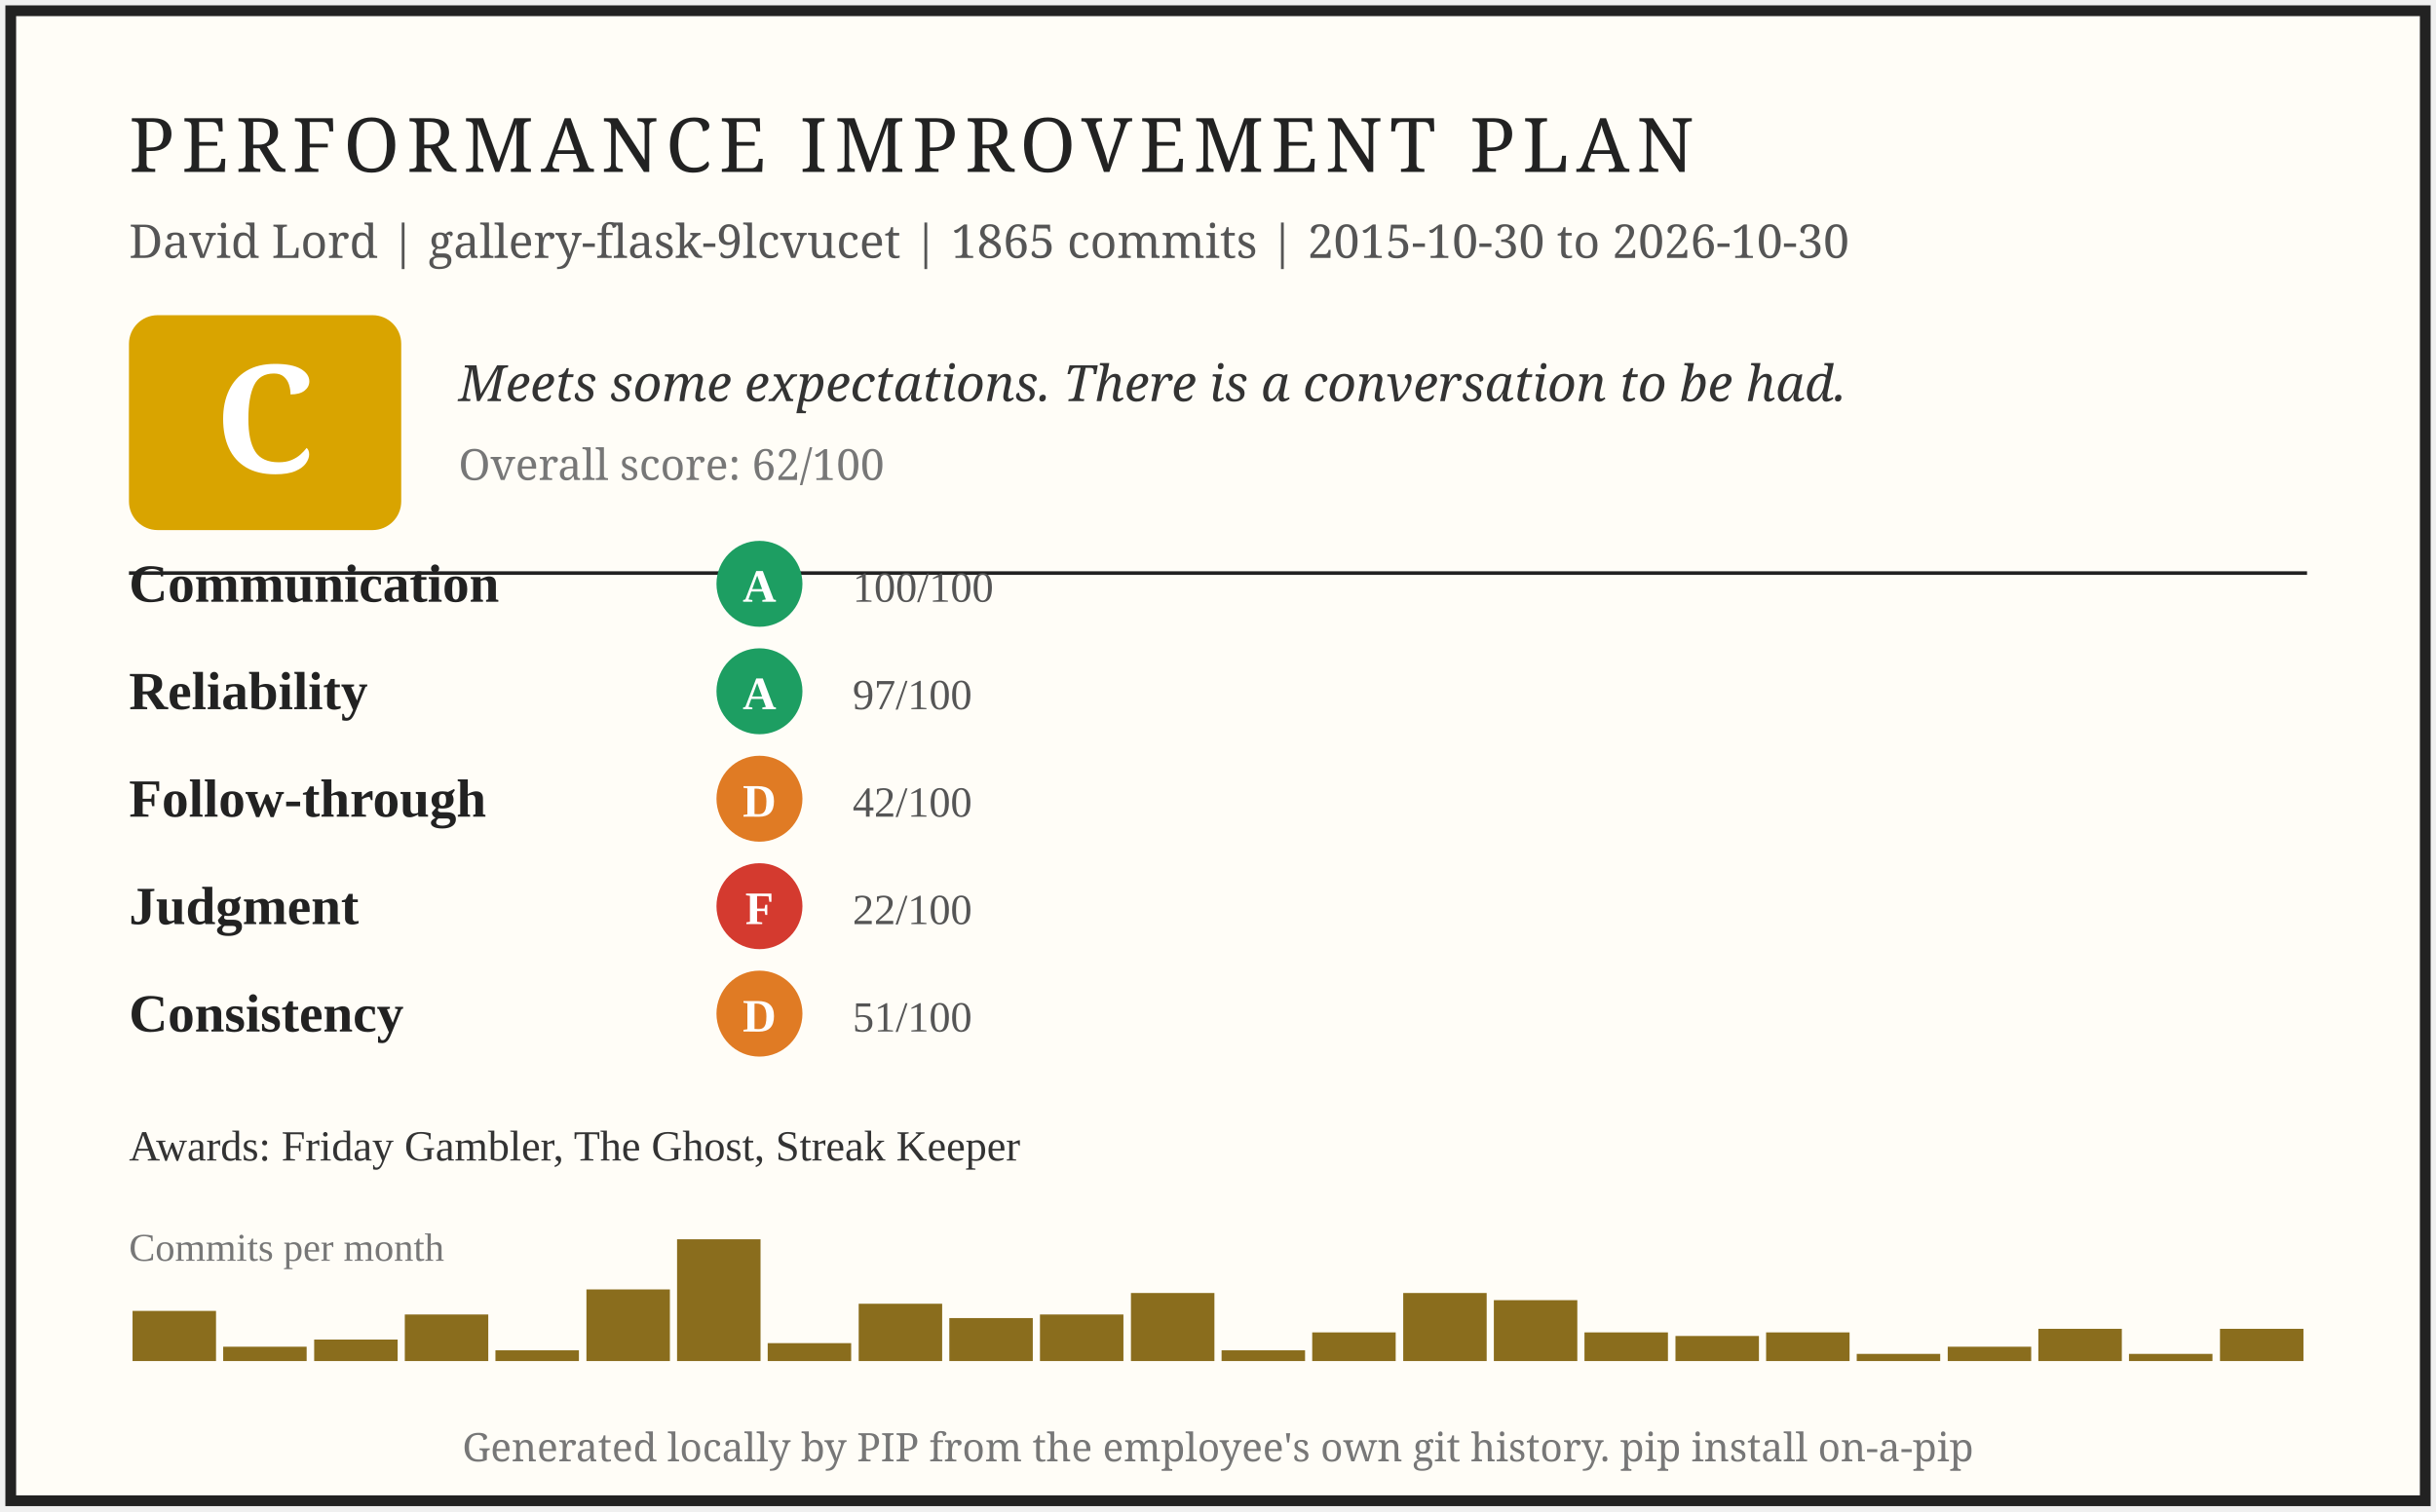
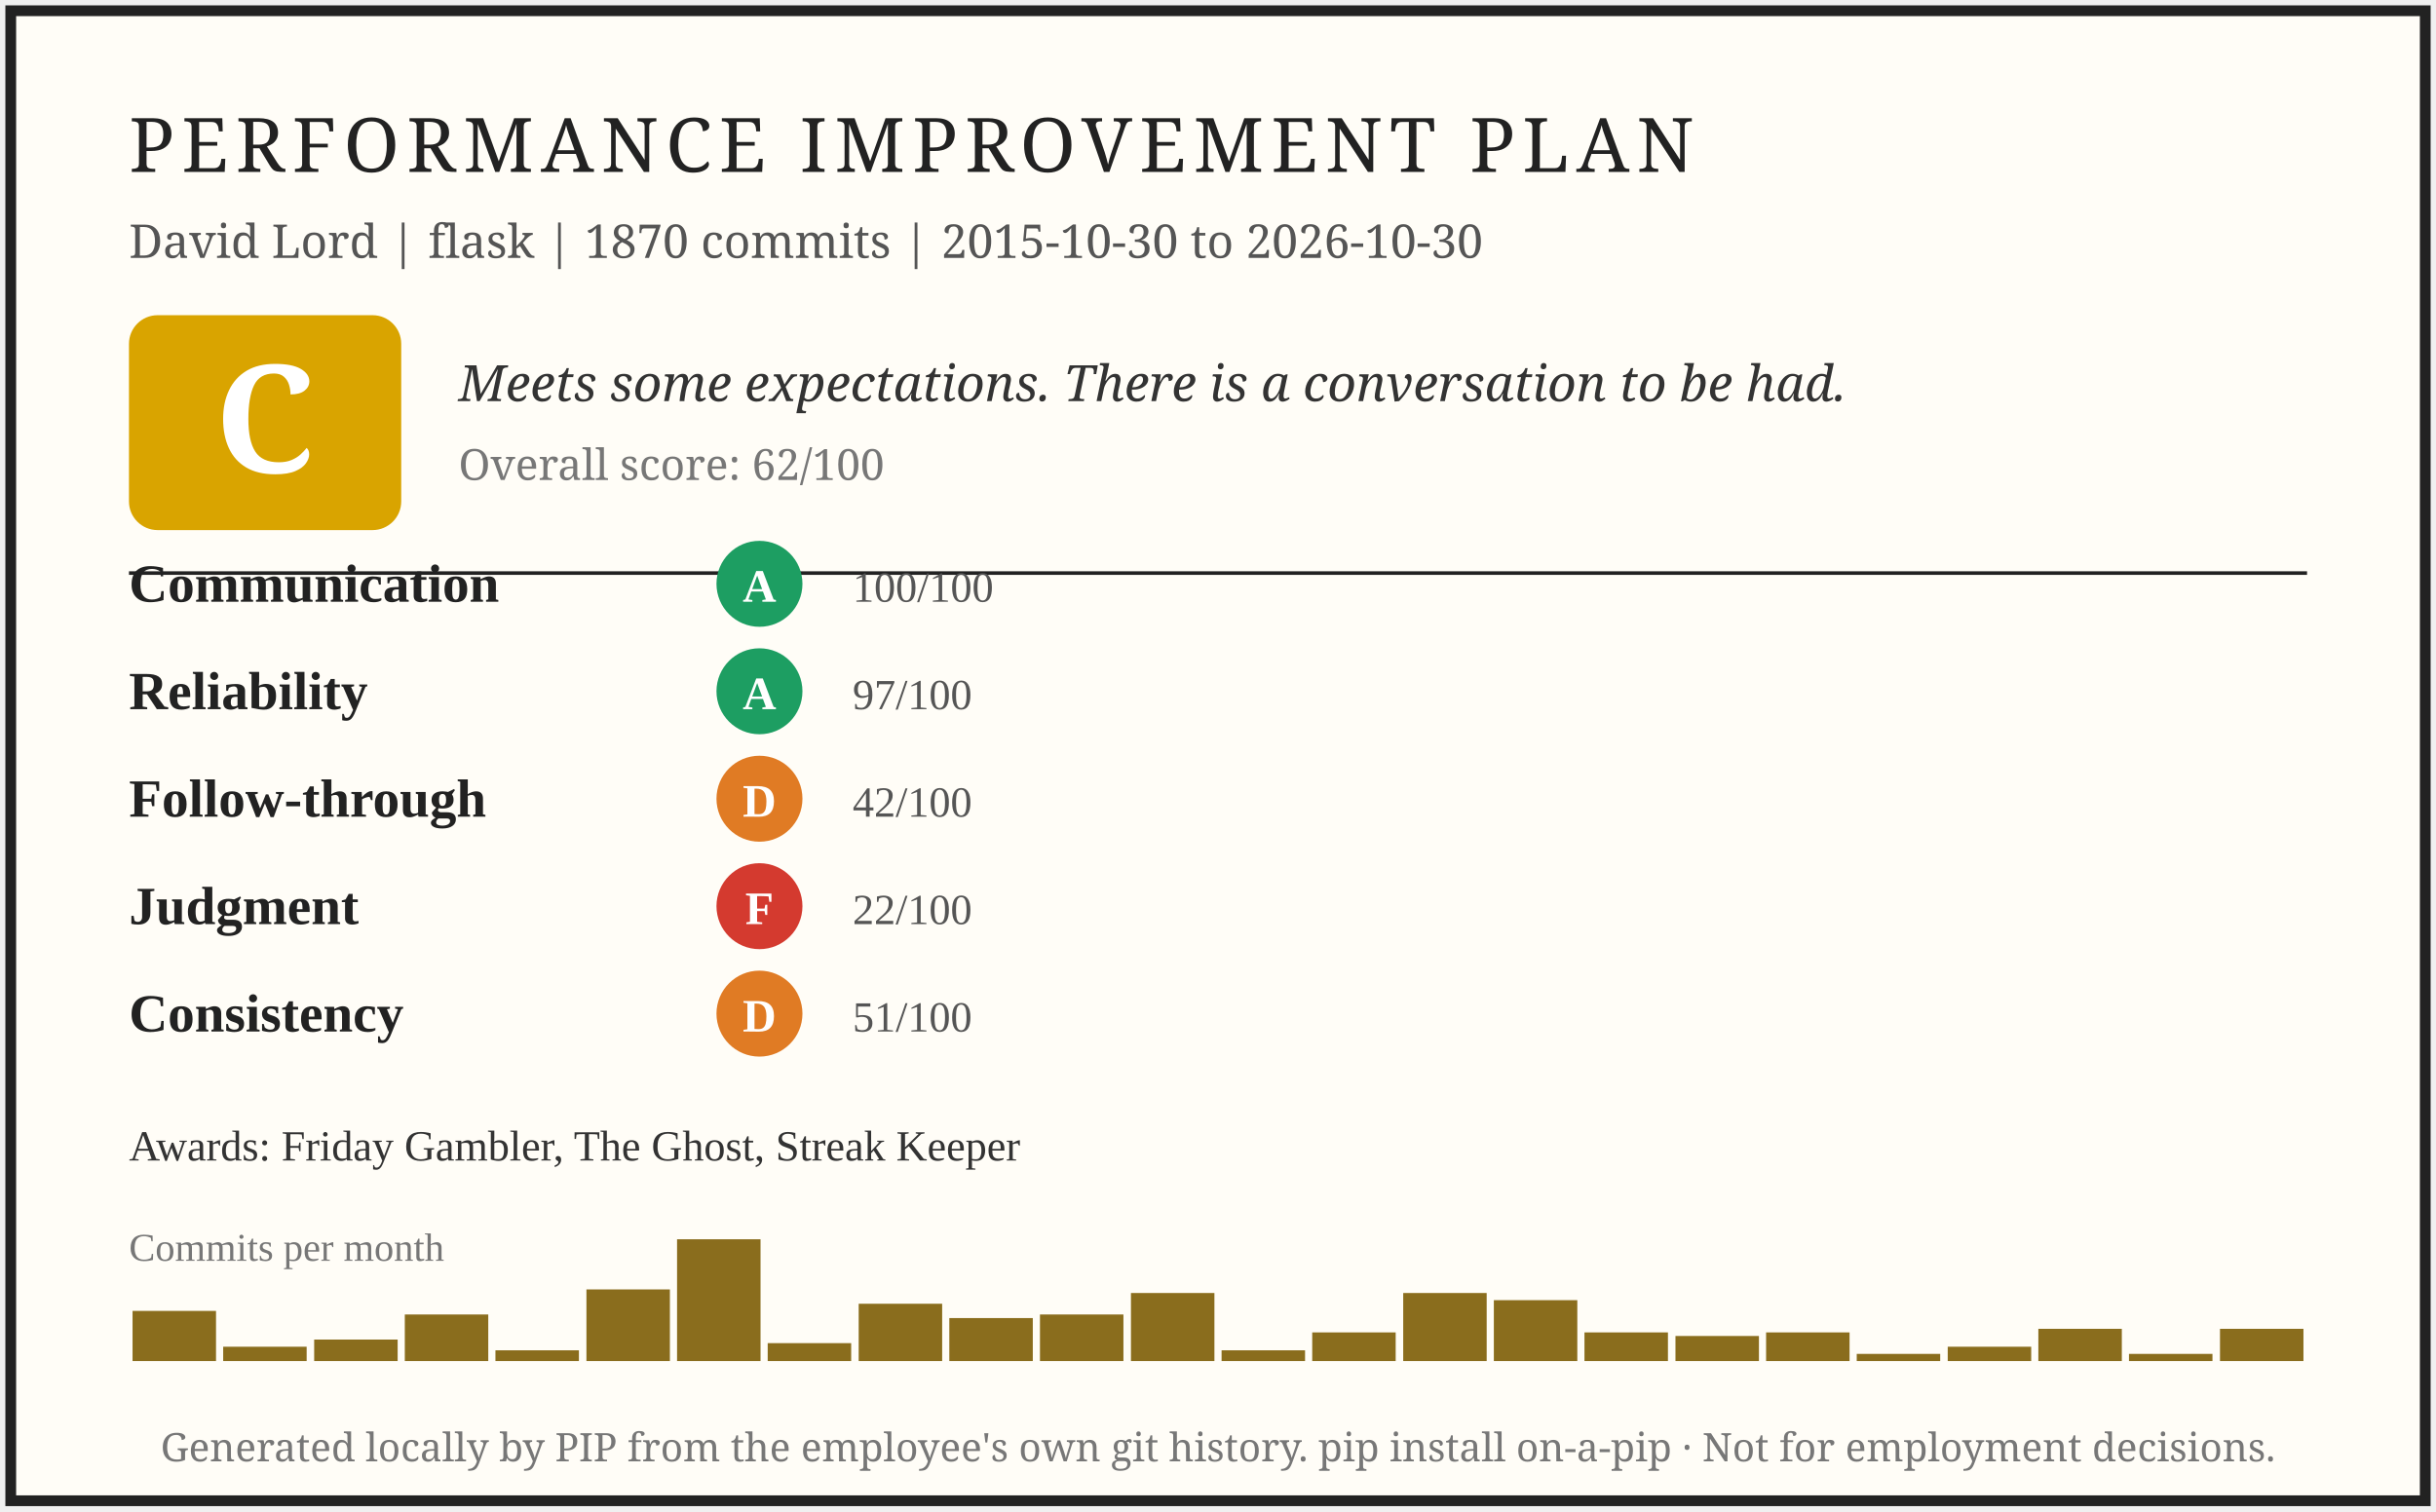
<svg xmlns="http://www.w3.org/2000/svg" width="680" height="422" viewBox="0 0 680 422" role="img" aria-label="PIP report card for David Lord">
  <rect x="3" y="3" width="674" height="416" fill="#fffdf7" stroke="#222" stroke-width="3" />
  <text x="36" y="48" font-family="Georgia, serif" font-size="21" letter-spacing="2" fill="#222">PERFORMANCE IMPROVEMENT PLAN</text>
-   <text x="36" y="72" font-family="Georgia, serif" font-size="13" fill="#555">David Lord | gallery-flask-9lcvucet | 1865 commits | 2015-10-30 to 2026-10-30</text>
+   <text x="36" y="72" font-family="Georgia, serif" font-size="13" fill="#555">David Lord | flask | 1870 commits | 2015-10-30 to 2026-10-30</text>
  <rect x="36" y="88" width="76" height="60" rx="8" fill="#d9a400" />
  <text x="74" y="132" font-family="Georgia, serif" font-size="42" font-weight="bold" fill="#fff" text-anchor="middle">C</text>
  <text x="128" y="112" font-family="Georgia, serif" font-size="14" font-style="italic" fill="#333">Meets some expectations. There is a conversation to be had.</text>
  <text x="128" y="134" font-family="Georgia, serif" font-size="12" fill="#777">Overall score: 62/100</text>
  <line x1="36" y1="160" x2="644" y2="160" stroke="#222" stroke-width="1" />
  <text x="36" y="168" font-size="15" font-weight="bold" fill="#222">Communication</text>
  <circle cx="212" cy="163" r="12" fill="#1d9e62" />
  <text x="212" y="168" font-size="13" font-weight="bold" fill="#fff" text-anchor="middle">A</text>
  <text x="238" y="168" font-size="12" fill="#555">100/100</text>
  <text x="36" y="198" font-size="15" font-weight="bold" fill="#222">Reliability</text>
  <circle cx="212" cy="193" r="12" fill="#1d9e62" />
  <text x="212" y="198" font-size="13" font-weight="bold" fill="#fff" text-anchor="middle">A</text>
  <text x="238" y="198" font-size="12" fill="#555">97/100</text>
  <text x="36" y="228" font-size="15" font-weight="bold" fill="#222">Follow-through</text>
  <circle cx="212" cy="223" r="12" fill="#e07b24" />
  <text x="212" y="228" font-size="13" font-weight="bold" fill="#fff" text-anchor="middle">D</text>
  <text x="238" y="228" font-size="12" fill="#555">42/100</text>
  <text x="36" y="258" font-size="15" font-weight="bold" fill="#222">Judgment</text>
  <circle cx="212" cy="253" r="12" fill="#d43a2f" />
  <text x="212" y="258" font-size="13" font-weight="bold" fill="#fff" text-anchor="middle">F</text>
  <text x="238" y="258" font-size="12" fill="#555">22/100</text>
  <text x="36" y="288" font-size="15" font-weight="bold" fill="#222">Consistency</text>
  <circle cx="212" cy="283" r="12" fill="#e07b24" />
  <text x="212" y="288" font-size="13" font-weight="bold" fill="#fff" text-anchor="middle">D</text>
  <text x="238" y="288" font-size="12" fill="#555">51/100</text>
  <text x="36" y="324" font-size="12" fill="#333">Awards: Friday Gambler, The Ghost, Streak Keeper</text>
  <text x="36" y="352" font-size="11" fill="#777">Commits per month</text>
  <rect x="37.0" y="366.0" width="23.3" height="14.0" fill="#8a6d1d" />
  <rect x="62.3" y="376.0" width="23.3" height="4.0" fill="#8a6d1d" />
  <rect x="87.7" y="374.0" width="23.3" height="6.0" fill="#8a6d1d" />
  <rect x="113.0" y="367.0" width="23.3" height="13.0" fill="#8a6d1d" />
  <rect x="138.3" y="377.0" width="23.3" height="3.0" fill="#8a6d1d" />
  <rect x="163.7" y="360.0" width="23.3" height="20.0" fill="#8a6d1d" />
  <rect x="189.0" y="346.0" width="23.3" height="34.0" fill="#8a6d1d" />
  <rect x="214.3" y="375.0" width="23.3" height="5.0" fill="#8a6d1d" />
  <rect x="239.7" y="364.0" width="23.3" height="16.0" fill="#8a6d1d" />
  <rect x="265.0" y="368.0" width="23.3" height="12.0" fill="#8a6d1d" />
  <rect x="290.3" y="367.0" width="23.3" height="13.0" fill="#8a6d1d" />
  <rect x="315.7" y="361.0" width="23.3" height="19.0" fill="#8a6d1d" />
  <rect x="341.0" y="377.0" width="23.3" height="3.0" fill="#8a6d1d" />
  <rect x="366.3" y="372.0" width="23.3" height="8.0" fill="#8a6d1d" />
  <rect x="391.7" y="361.0" width="23.3" height="19.0" fill="#8a6d1d" />
  <rect x="417.0" y="363.0" width="23.3" height="17.0" fill="#8a6d1d" />
  <rect x="442.3" y="372.0" width="23.3" height="8.0" fill="#8a6d1d" />
  <rect x="467.7" y="373.0" width="23.3" height="7.0" fill="#8a6d1d" />
  <rect x="493.0" y="372.0" width="23.3" height="8.0" fill="#8a6d1d" />
  <rect x="518.3" y="378.0" width="23.3" height="2.0" fill="#8a6d1d" />
  <rect x="543.7" y="376.0" width="23.3" height="4.0" fill="#8a6d1d" />
  <rect x="569.0" y="371.0" width="23.3" height="9.0" fill="#8a6d1d" />
  <rect x="594.3" y="378.0" width="23.3" height="2.0" fill="#8a6d1d" />
  <rect x="619.7" y="371.0" width="23.3" height="9.0" fill="#8a6d1d" />
-   <text x="340" y="408" font-family="Georgia, serif" font-size="11" fill="#777" text-anchor="middle">Generated locally by PIP from the employee's own git history. pip install on-a-pip</text>
+   <text x="340" y="408" font-family="Georgia, serif" font-size="11" fill="#777" text-anchor="middle">Generated locally by PIP from the employee's own git history. pip install on-a-pip · Not for employment decisions.</text>
</svg>
